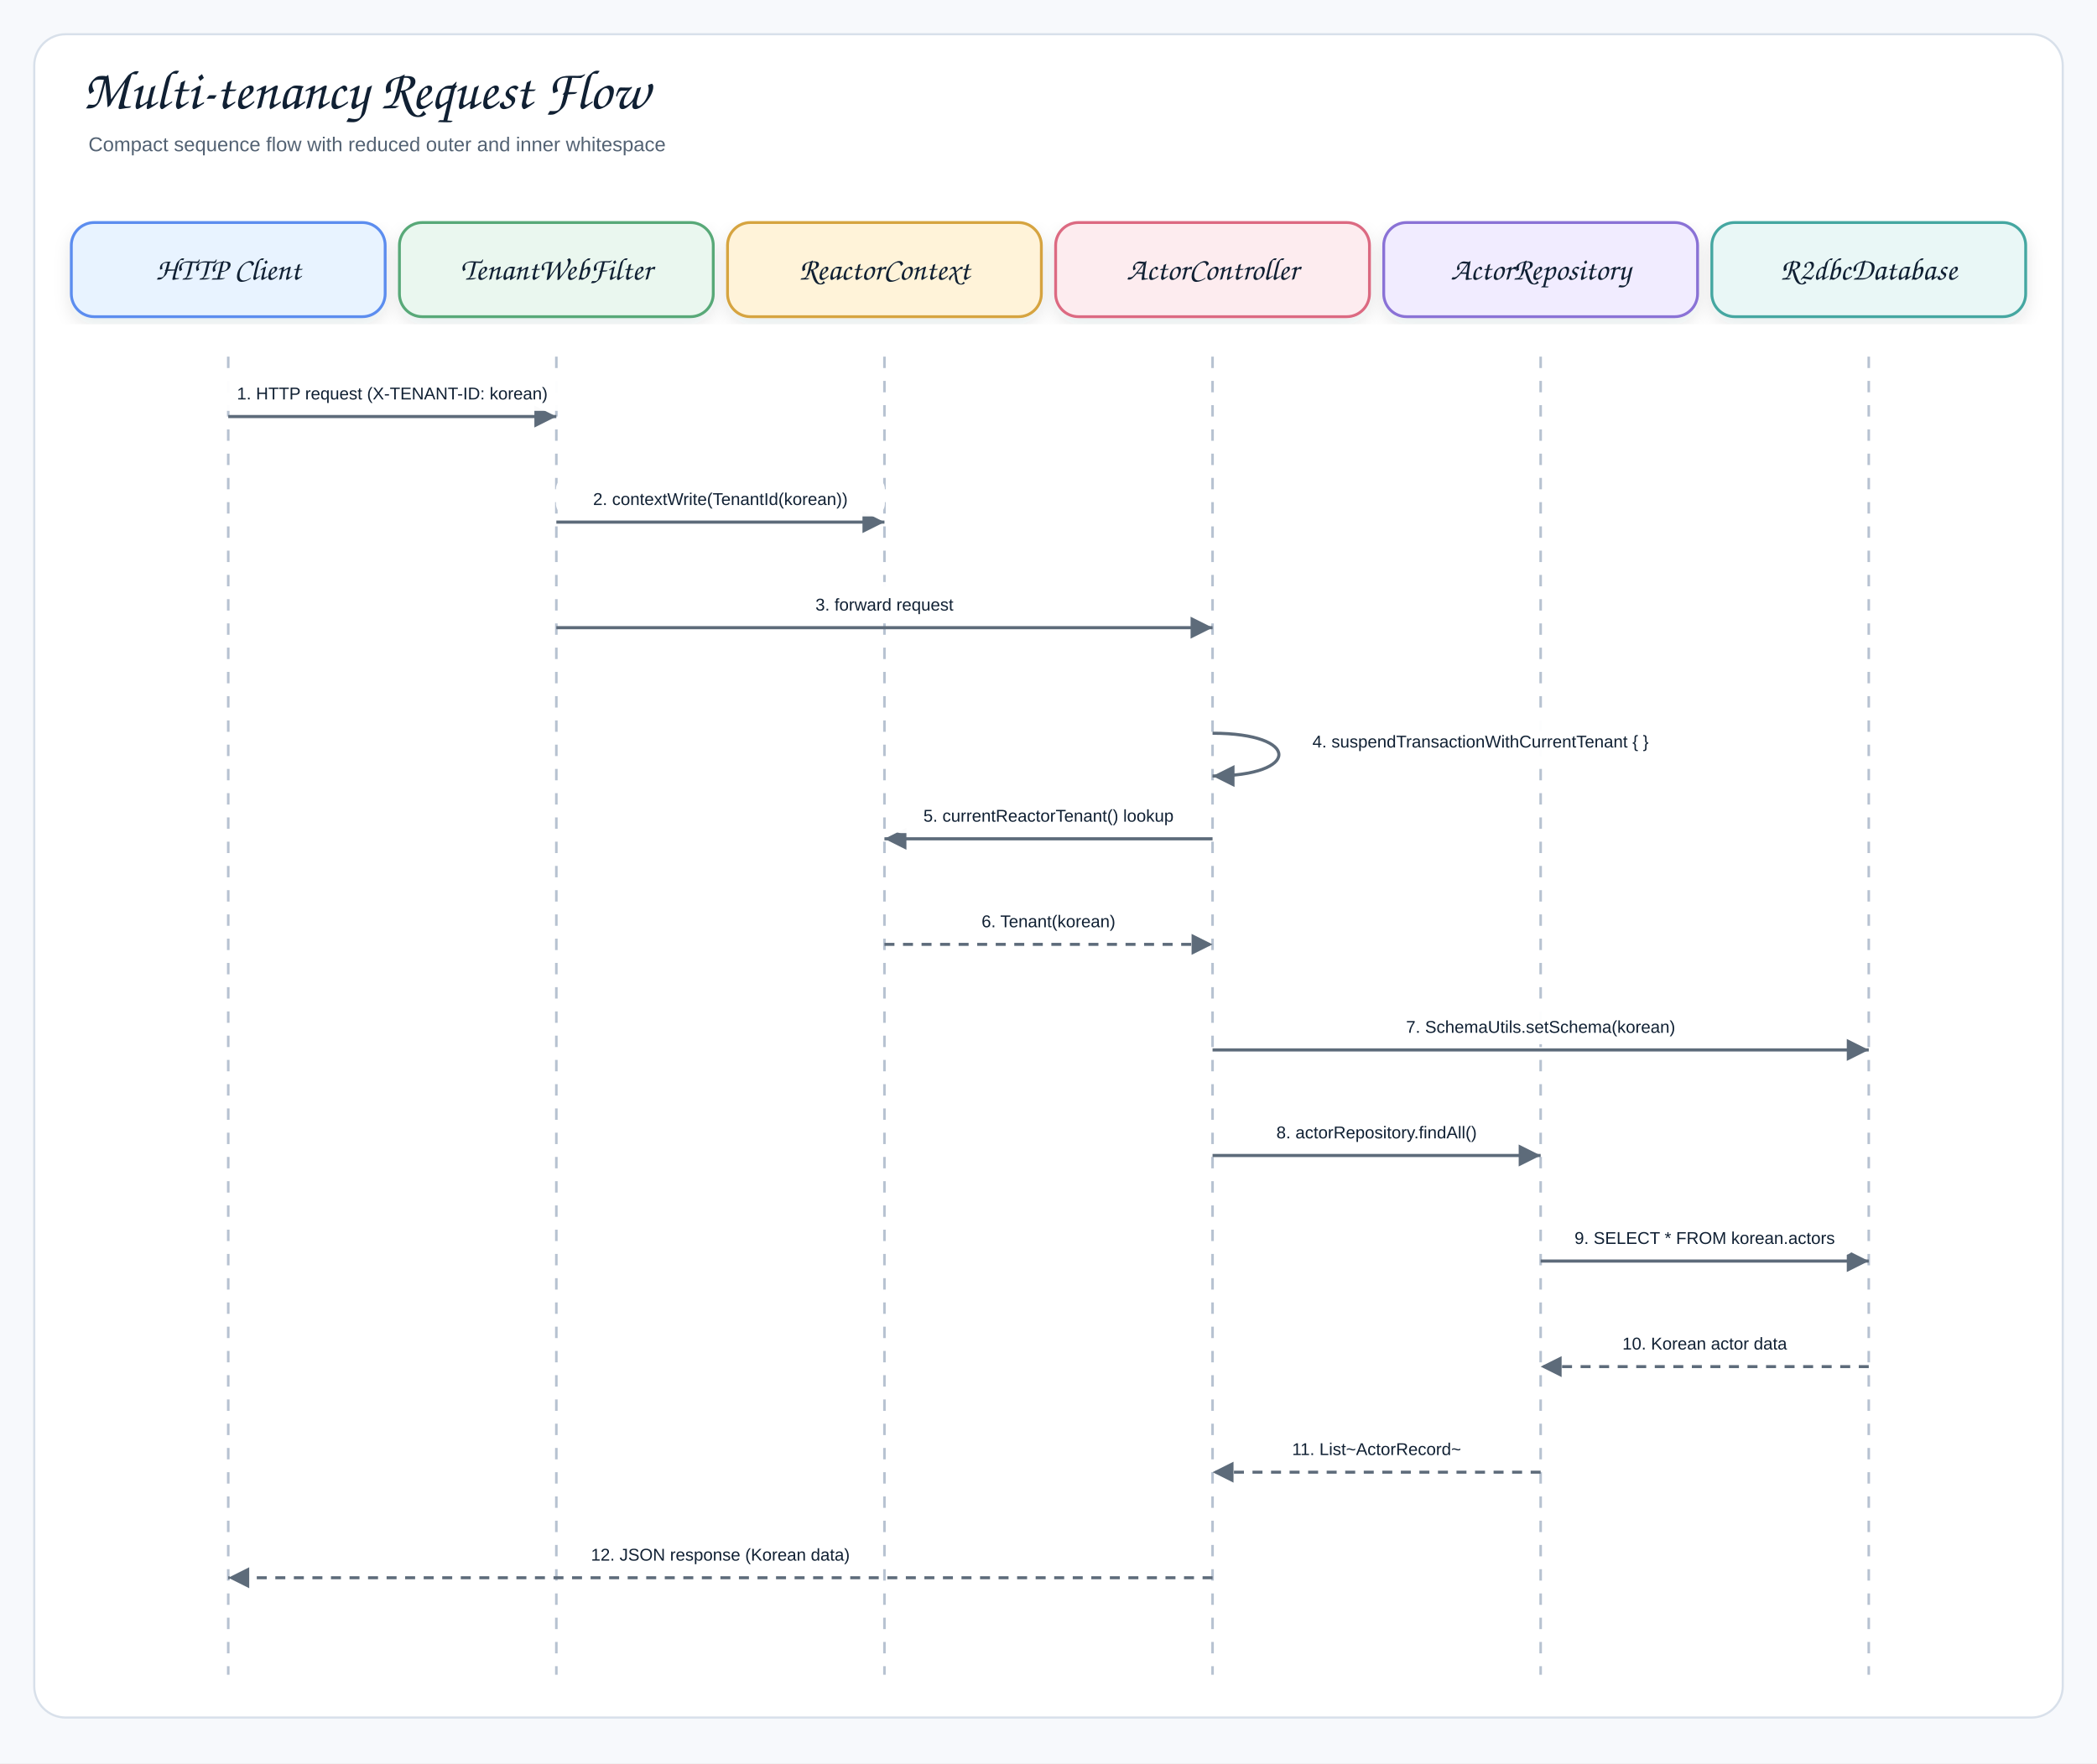
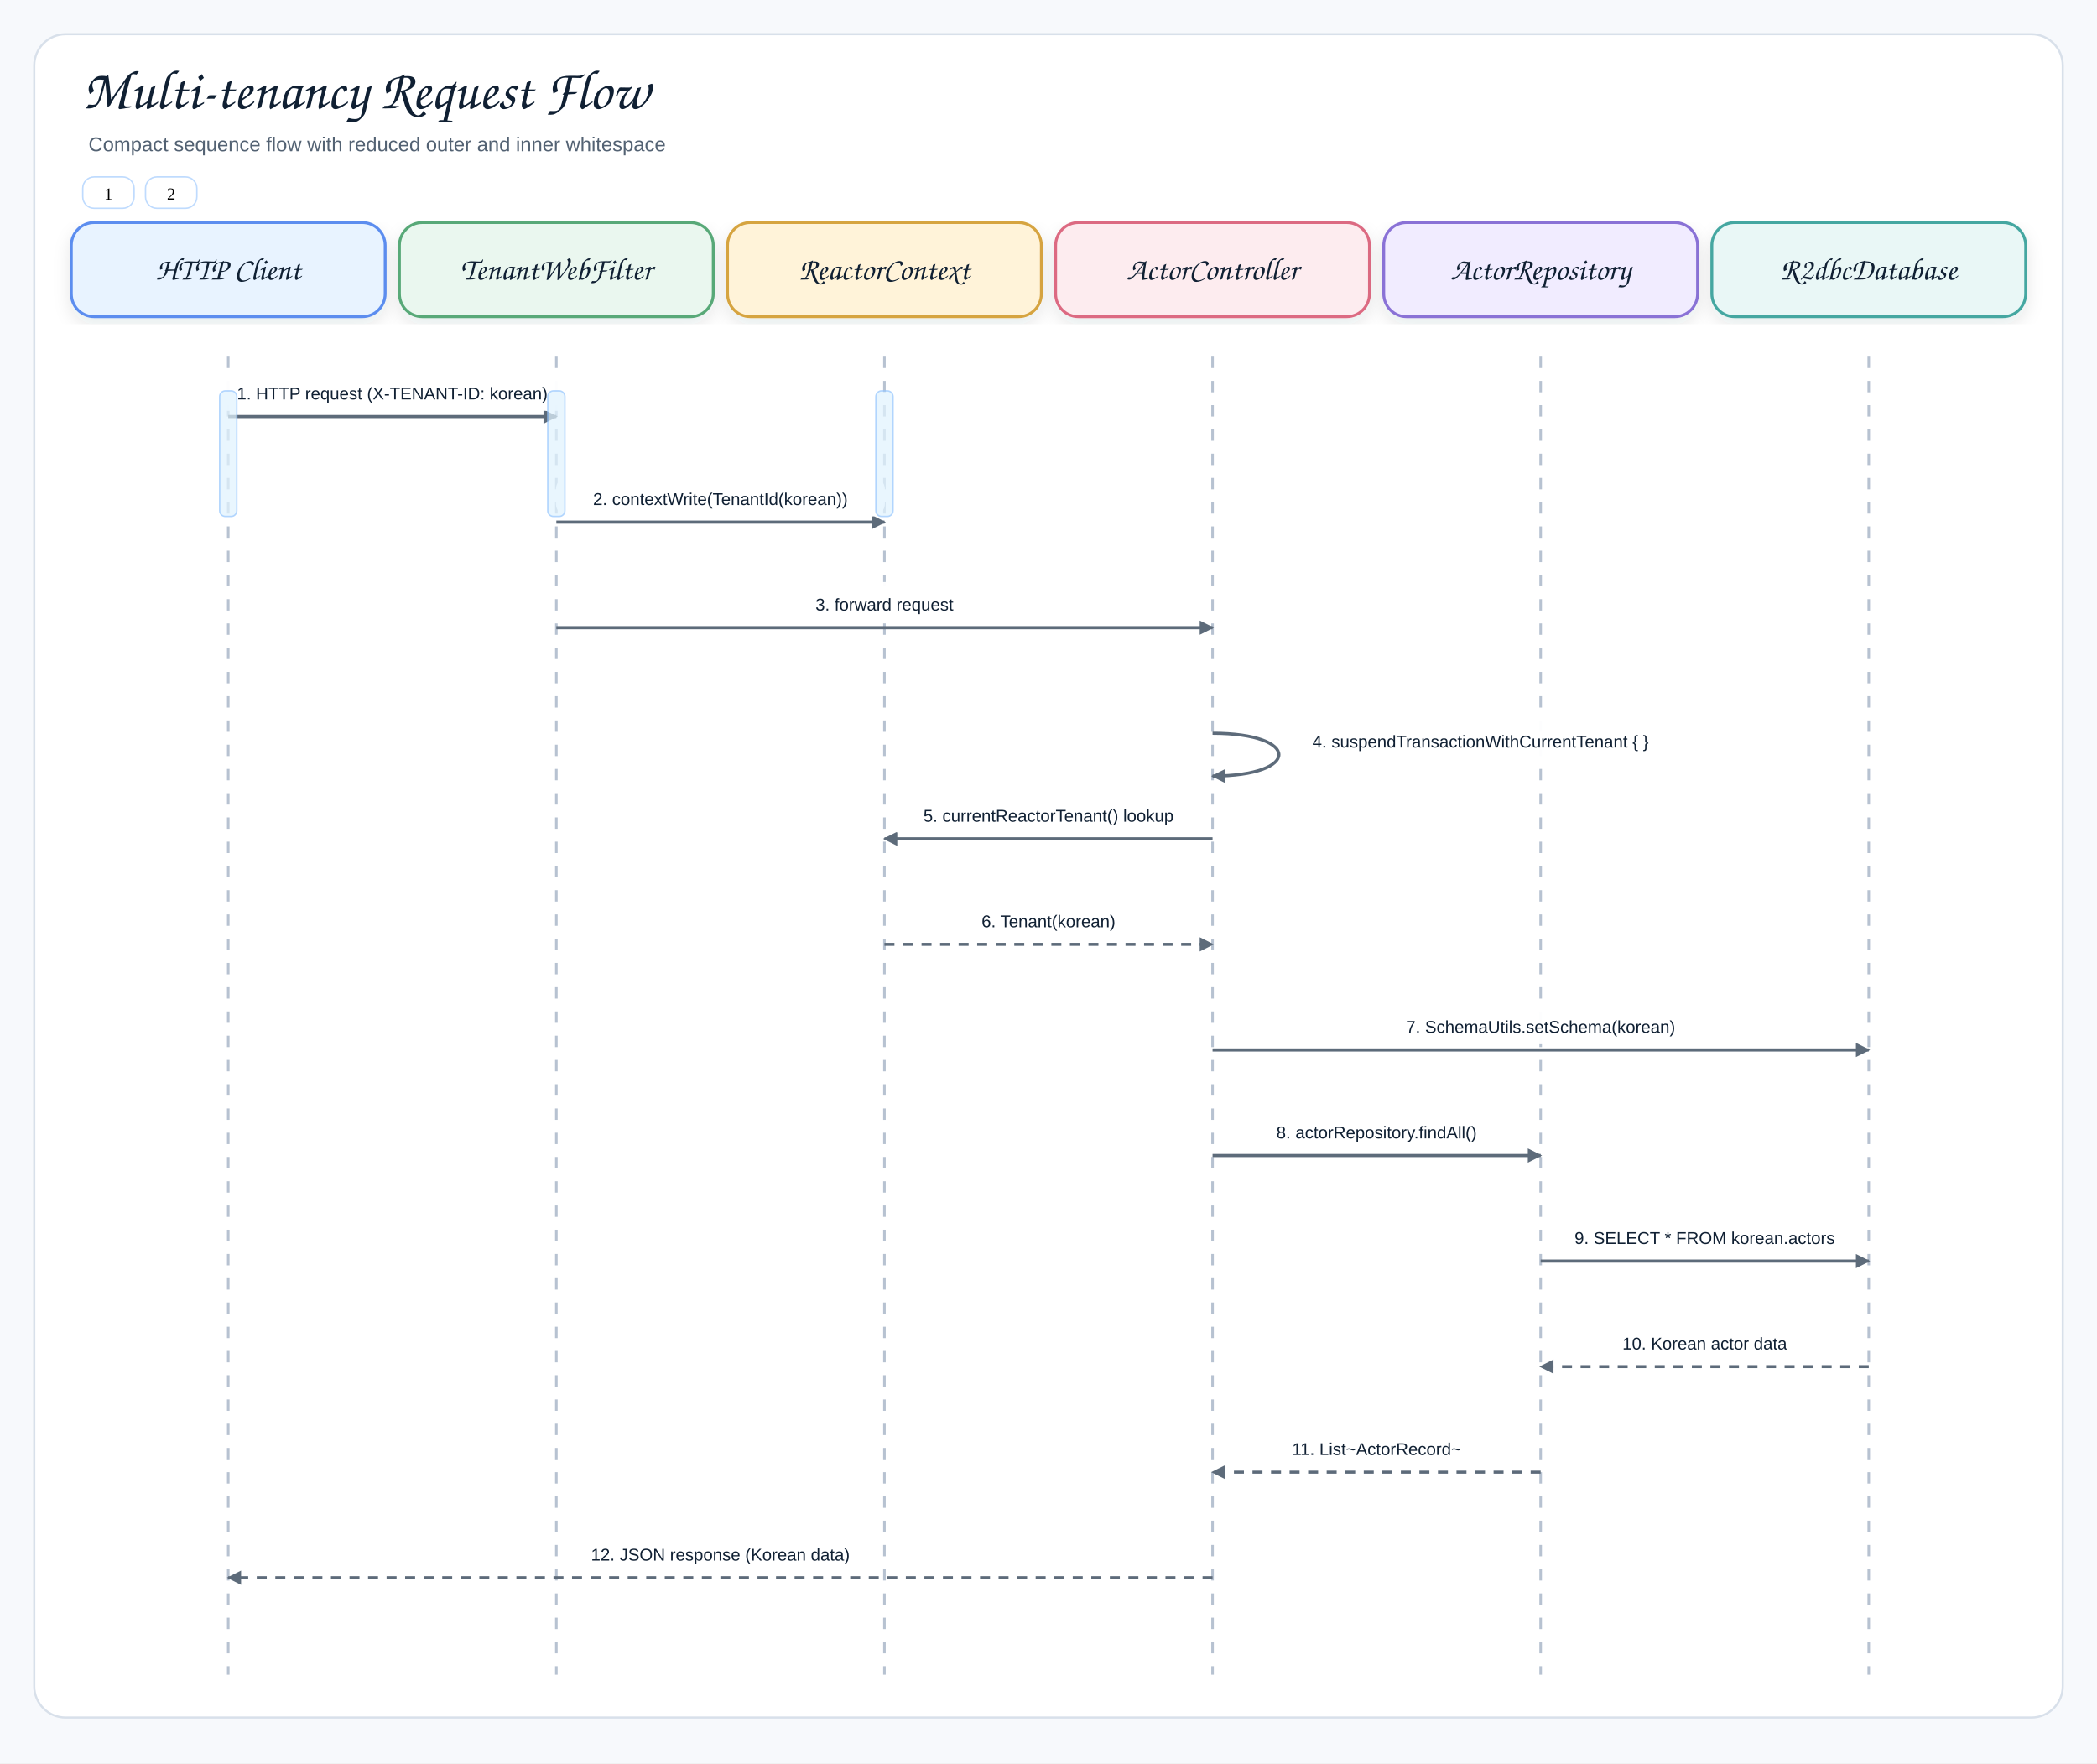
<svg xmlns="http://www.w3.org/2000/svg" width="1470" height="1236" viewBox="0 0 1470 1236" role="img" aria-label="Multi-tenancy Request Flow">
  <defs>
    <filter id="shadow" x="-8%" y="-8%" width="116%" height="116%">
      <feDropShadow dx="0" dy="5" stdDeviation="6" flood-color="#203040" flood-opacity="0.10" />
    </filter>
-     <marker id="openArrow" markerWidth="9" markerHeight="9" refX="8" refY="4.5" orient="auto" markerUnits="strokeWidth">
-       <path d="M1,1 L8,4.5 L1,8 Z" fill="#5D6B7A" />
+     <marker id="openArrow" markerUnits="userSpaceOnUse" markerWidth="10" markerHeight="10" refX="9" refY="5" orient="auto">
+       <path d="M 0 0 L 10 5 L 0 10 Z" fill="#5D6B7A" />
    </marker>
    <style>.canvas{fill:#F7F9FC}.frame{fill:#fff;stroke:#D8E0EA;stroke-width:1.5}.title{font-family:"Architects Daughter","Comic Sans MS","Comic Sans",cursive;font-size:39px;font-weight:400;fill:#102033}.subtitle{font-family:"Comic Sans MS","Comic Sans","Comic Neue",Arial,sans-serif;font-size:14px;font-weight:400;fill:#536273}.smallLabel{font-family:"Architects Daughter","Comic Sans MS","Comic Sans",cursive;font-size:22px;font-weight:400;fill:#102033}.strong{font-family:"Comic Sans MS","Comic Sans","Comic Neue",Arial,sans-serif;font-size:12px;font-weight:400;fill:#102033}.card{stroke-width:2;filter:url(#shadow)}.line{stroke:#5D6B7A;stroke-width:2.2;fill:none;marker-end:url(#openArrow)}.dashed{stroke:#5D6B7A;stroke-width:2.1;stroke-dasharray:7 6;fill:none;marker-end:url(#openArrow)}.lifeline{stroke:#B7C2D1;stroke-width:1.8;stroke-dasharray:8 9}.note{fill:#fff;opacity:.97}</style>
  </defs>
  <rect class="canvas" width="1470" height="1236" />
  <rect class="frame" x="24" y="24" width="1422" height="1180" rx="22" />
  <text class="title" x="58" y="76">Multi-tenancy Request Flow</text>
  <text class="subtitle" x="62" y="106">Compact sequence flow with reduced outer and inner whitespace</text>
  <rect class="card" x="50.0" y="156" width="220" height="66" rx="16" fill="#E8F3FF" stroke="#5B8DEF" />
-   <text class="smallLabel" x="160.0" y="196" text-anchor="middle">HTTP Client</text>
+   <text class="smallLabel participant" x="160.0" y="196" text-anchor="middle">HTTP Client</text>
  <line class="lifeline" x1="160.0" y1="250" x2="160.0" y2="1174" />
  <rect class="card" x="280.0" y="156" width="220" height="66" rx="16" fill="#EAF7EF" stroke="#58A978" />
-   <text class="smallLabel" x="390.0" y="196" text-anchor="middle">TenantWebFilter</text>
+   <text class="smallLabel participant" x="390.0" y="196" text-anchor="middle">TenantWebFilter</text>
  <line class="lifeline" x1="390.0" y1="250" x2="390.0" y2="1174" />
  <rect class="card" x="510.0" y="156" width="220" height="66" rx="16" fill="#FFF3D9" stroke="#D6A441" />
-   <text class="smallLabel" x="620.0" y="196" text-anchor="middle">ReactorContext</text>
+   <text class="smallLabel participant" x="620.0" y="196" text-anchor="middle">ReactorContext</text>
  <line class="lifeline" x1="620.0" y1="250" x2="620.0" y2="1174" />
  <rect class="card" x="740.0" y="156" width="220" height="66" rx="16" fill="#FDECEF" stroke="#DC6B82" />
-   <text class="smallLabel" x="850.0" y="196" text-anchor="middle">ActorController</text>
+   <text class="smallLabel participant" x="850.0" y="196" text-anchor="middle">ActorController</text>
  <line class="lifeline" x1="850.0" y1="250" x2="850.0" y2="1174" />
  <rect class="card" x="970.0" y="156" width="220" height="66" rx="16" fill="#F1ECFF" stroke="#8A72D6" />
-   <text class="smallLabel" x="1080.0" y="196" text-anchor="middle">ActorRepository</text>
+   <text class="smallLabel participant" x="1080.0" y="196" text-anchor="middle">ActorRepository</text>
  <line class="lifeline" x1="1080.0" y1="250" x2="1080.0" y2="1174" />
  <rect class="card" x="1200.0" y="156" width="220" height="66" rx="16" fill="#E9F7F6" stroke="#45A7A1" />
-   <text class="smallLabel" x="1310.0" y="196" text-anchor="middle">R2dbcDatabase</text>
+   <text class="smallLabel participant" x="1310.0" y="196" text-anchor="middle">R2dbcDatabase</text>
  <line class="lifeline" x1="1310.0" y1="250" x2="1310.0" y2="1174" />
-   <path class="line" d="M160.0 292.0 L390.0 292.0" />
-   <rect class="note" x="147.3" y="260.0" width="255.4" height="28" rx="9" />
-   <text class="strong" x="275.0" y="280.0" text-anchor="middle">1. HTTP request (X-TENANT-ID: korean)</text>
-   <path class="line" d="M390.0 366.0 L620.0 366.0" />
-   <rect class="note" x="389.7" y="334.0" width="230.6" height="28" rx="9" />
-   <text class="strong" x="505.0" y="354.0" text-anchor="middle">2. contextWrite(TenantId(korean))</text>
-   <path class="line" d="M390.0 440.0 L850.0 440.0" />
-   <rect class="note" x="540.0" y="408.0" width="160.0" height="28" rx="9" />
-   <text class="strong" x="620.0" y="428.0" text-anchor="middle">3. forward request</text>
-   <path class="line" d="M850.0 514.0 C912.0 514.0 912.0 544.0 850.0 544.0" />
-   <rect class="note" x="920.0" y="504.0" width="286.4" height="28" rx="9" />
-   <text class="strong" x="920.0" y="524.0" text-anchor="start">4. suspendTransactionWithCurrentTenant { }</text>
-   <path class="line" d="M850.0 588.0 L620.0 588.0" />
-   <rect class="note" x="622.8" y="556.0" width="224.4" height="28" rx="9" />
-   <text class="strong" x="735.0" y="576.0" text-anchor="middle">5. currentReactorTenant() lookup</text>
-   <path class="dashed" d="M620.0 662.0 L850.0 662.0" />
-   <rect class="note" x="655.0" y="630.0" width="160.0" height="28" rx="9" />
-   <text class="strong" x="735.0" y="650.0" text-anchor="middle">6. Tenant(korean)</text>
-   <path class="line" d="M850.0 736.0 L1310.0 736.0" />
-   <rect class="note" x="967.8" y="704.0" width="224.4" height="28" rx="9" />
-   <text class="strong" x="1080.0" y="724.0" text-anchor="middle">7. SchemaUtils.setSchema(korean)</text>
-   <path class="line" d="M850.0 810.0 L1080.0 810.0" />
-   <rect class="note" x="865.2" y="778.0" width="199.6" height="28" rx="9" />
-   <text class="strong" x="965.0" y="798.0" text-anchor="middle">8. actorRepository.findAll()</text>
-   <path class="line" d="M1080.0 884.0 L1310.0 884.0" />
-   <rect class="note" x="1089.0" y="852.0" width="212.0" height="28" rx="9" />
-   <text class="strong" x="1195.0" y="872.0" text-anchor="middle">9. SELECT * FROM korean.actors</text>
-   <path class="dashed" d="M1310.0 958.0 L1080.0 958.0" />
-   <rect class="note" x="1115.0" y="926.0" width="160.0" height="28" rx="9" />
-   <text class="strong" x="1195.0" y="946.0" text-anchor="middle">10. Korean actor data</text>
-   <path class="dashed" d="M1080.0 1032.0 L850.0 1032.0" />
-   <rect class="note" x="885.0" y="1000.0" width="160.0" height="28" rx="9" />
-   <text class="strong" x="965.0" y="1020.0" text-anchor="middle">11. List~ActorRecord~</text>
-   <path class="dashed" d="M850.0 1106.0 L160.0 1106.0" />
-   <rect class="note" x="395.9" y="1074.0" width="218.2" height="28" rx="9" />
-   <text class="strong" x="505.0" y="1094.0" text-anchor="middle">12. JSON response (Korean data)</text>
+   <path class="line" d="M160.0 292.0 L390.0 292.0" data-connector="line" />
+   <rect class="note label" x="147.3" y="260.0" width="255.4" height="28" rx="9" />
+   <text class="strong labelText" x="275.0" y="280.0" text-anchor="middle">1. HTTP request (X-TENANT-ID: korean)</text>
+   <path class="line" d="M390.0 366.0 L620.0 366.0" data-connector="line" />
+   <rect class="note label" x="389.7" y="334.0" width="230.6" height="28" rx="9" />
+   <text class="strong labelText" x="505.0" y="354.0" text-anchor="middle">2. contextWrite(TenantId(korean))</text>
+   <path class="line" d="M390.0 440.0 L850.0 440.0" data-connector="line" />
+   <rect class="note label" x="540.0" y="408.0" width="160.0" height="28" rx="9" />
+   <text class="strong labelText" x="620.0" y="428.0" text-anchor="middle">3. forward request</text>
+   <path class="line" d="M850.0 514.0 C912.0 514.0 912.0 544.0 850.0 544.0" data-connector="line" />
+   <rect class="note label" x="920.0" y="504.0" width="286.4" height="28" rx="9" />
+   <text class="strong labelText" x="920.0" y="524.0" text-anchor="start">4. suspendTransactionWithCurrentTenant { }</text>
+   <path class="line" d="M850.0 588.0 L620.0 588.0" data-connector="line" />
+   <rect class="note label" x="622.8" y="556.0" width="224.4" height="28" rx="9" />
+   <text class="strong labelText" x="735.0" y="576.0" text-anchor="middle">5. currentReactorTenant() lookup</text>
+   <path class="dashed" d="M620.0 662.0 L850.0 662.0" data-connector="dashed" />
+   <rect class="note label" x="655.0" y="630.0" width="160.0" height="28" rx="9" />
+   <text class="strong labelText" x="735.0" y="650.0" text-anchor="middle">6. Tenant(korean)</text>
+   <path class="line" d="M850.0 736.0 L1310.0 736.0" data-connector="line" />
+   <rect class="note label" x="967.8" y="704.0" width="224.4" height="28" rx="9" />
+   <text class="strong labelText" x="1080.0" y="724.0" text-anchor="middle">7. SchemaUtils.setSchema(korean)</text>
+   <path class="line" d="M850.0 810.0 L1080.0 810.0" data-connector="line" />
+   <rect class="note label" x="865.2" y="778.0" width="199.6" height="28" rx="9" />
+   <text class="strong labelText" x="965.0" y="798.0" text-anchor="middle">8. actorRepository.findAll()</text>
+   <path class="line" d="M1080.0 884.0 L1310.0 884.0" data-connector="line" />
+   <rect class="note label" x="1089.0" y="852.0" width="212.0" height="28" rx="9" />
+   <text class="strong labelText" x="1195.0" y="872.0" text-anchor="middle">9. SELECT * FROM korean.actors</text>
+   <path class="dashed" d="M1310.0 958.0 L1080.0 958.0" data-connector="dashed" />
+   <rect class="note label" x="1115.0" y="926.0" width="160.0" height="28" rx="9" />
+   <text class="strong labelText" x="1195.0" y="946.0" text-anchor="middle">10. Korean actor data</text>
+   <path class="dashed" d="M1080.0 1032.0 L850.0 1032.0" data-connector="dashed" />
+   <rect class="note label" x="885.0" y="1000.0" width="160.0" height="28" rx="9" />
+   <text class="strong labelText" x="965.0" y="1020.0" text-anchor="middle">11. List~ActorRecord~</text>
+   <path class="dashed" d="M850.0 1106.0 L160.0 1106.0" data-connector="dashed" />
+   <rect class="note label" x="395.9" y="1074.0" width="218.2" height="28" rx="9" />
+   <text class="strong labelText" x="505.0" y="1094.0" text-anchor="middle">12. JSON response (Korean data)</text>
+   <rect class="activation" x="154.0" y="274.0" width="12" height="88" rx="4" fill="#E0F2FE" stroke="#93C5FD" opacity="0.72" />
+   <rect class="activation" x="384.0" y="274.0" width="12" height="88" rx="4" fill="#E0F2FE" stroke="#93C5FD" opacity="0.72" />
+   <rect class="activation" x="614.0" y="274.0" width="12" height="88" rx="4" fill="#E0F2FE" stroke="#93C5FD" opacity="0.72" />
+   <g aria-label="sequence message labels">
+     <rect x="58" y="124" width="36" height="22" rx="8" class="label" fill="#fff" stroke="#bfdbfe" />
+     <text x="76" y="140" class="num" text-anchor="middle">1</text>
+     <rect x="102" y="124" width="36" height="22" rx="8" class="label" fill="#fff" stroke="#bfdbfe" />
+     <text x="120" y="140" class="num" text-anchor="middle">2</text>
+   </g>
</svg>
